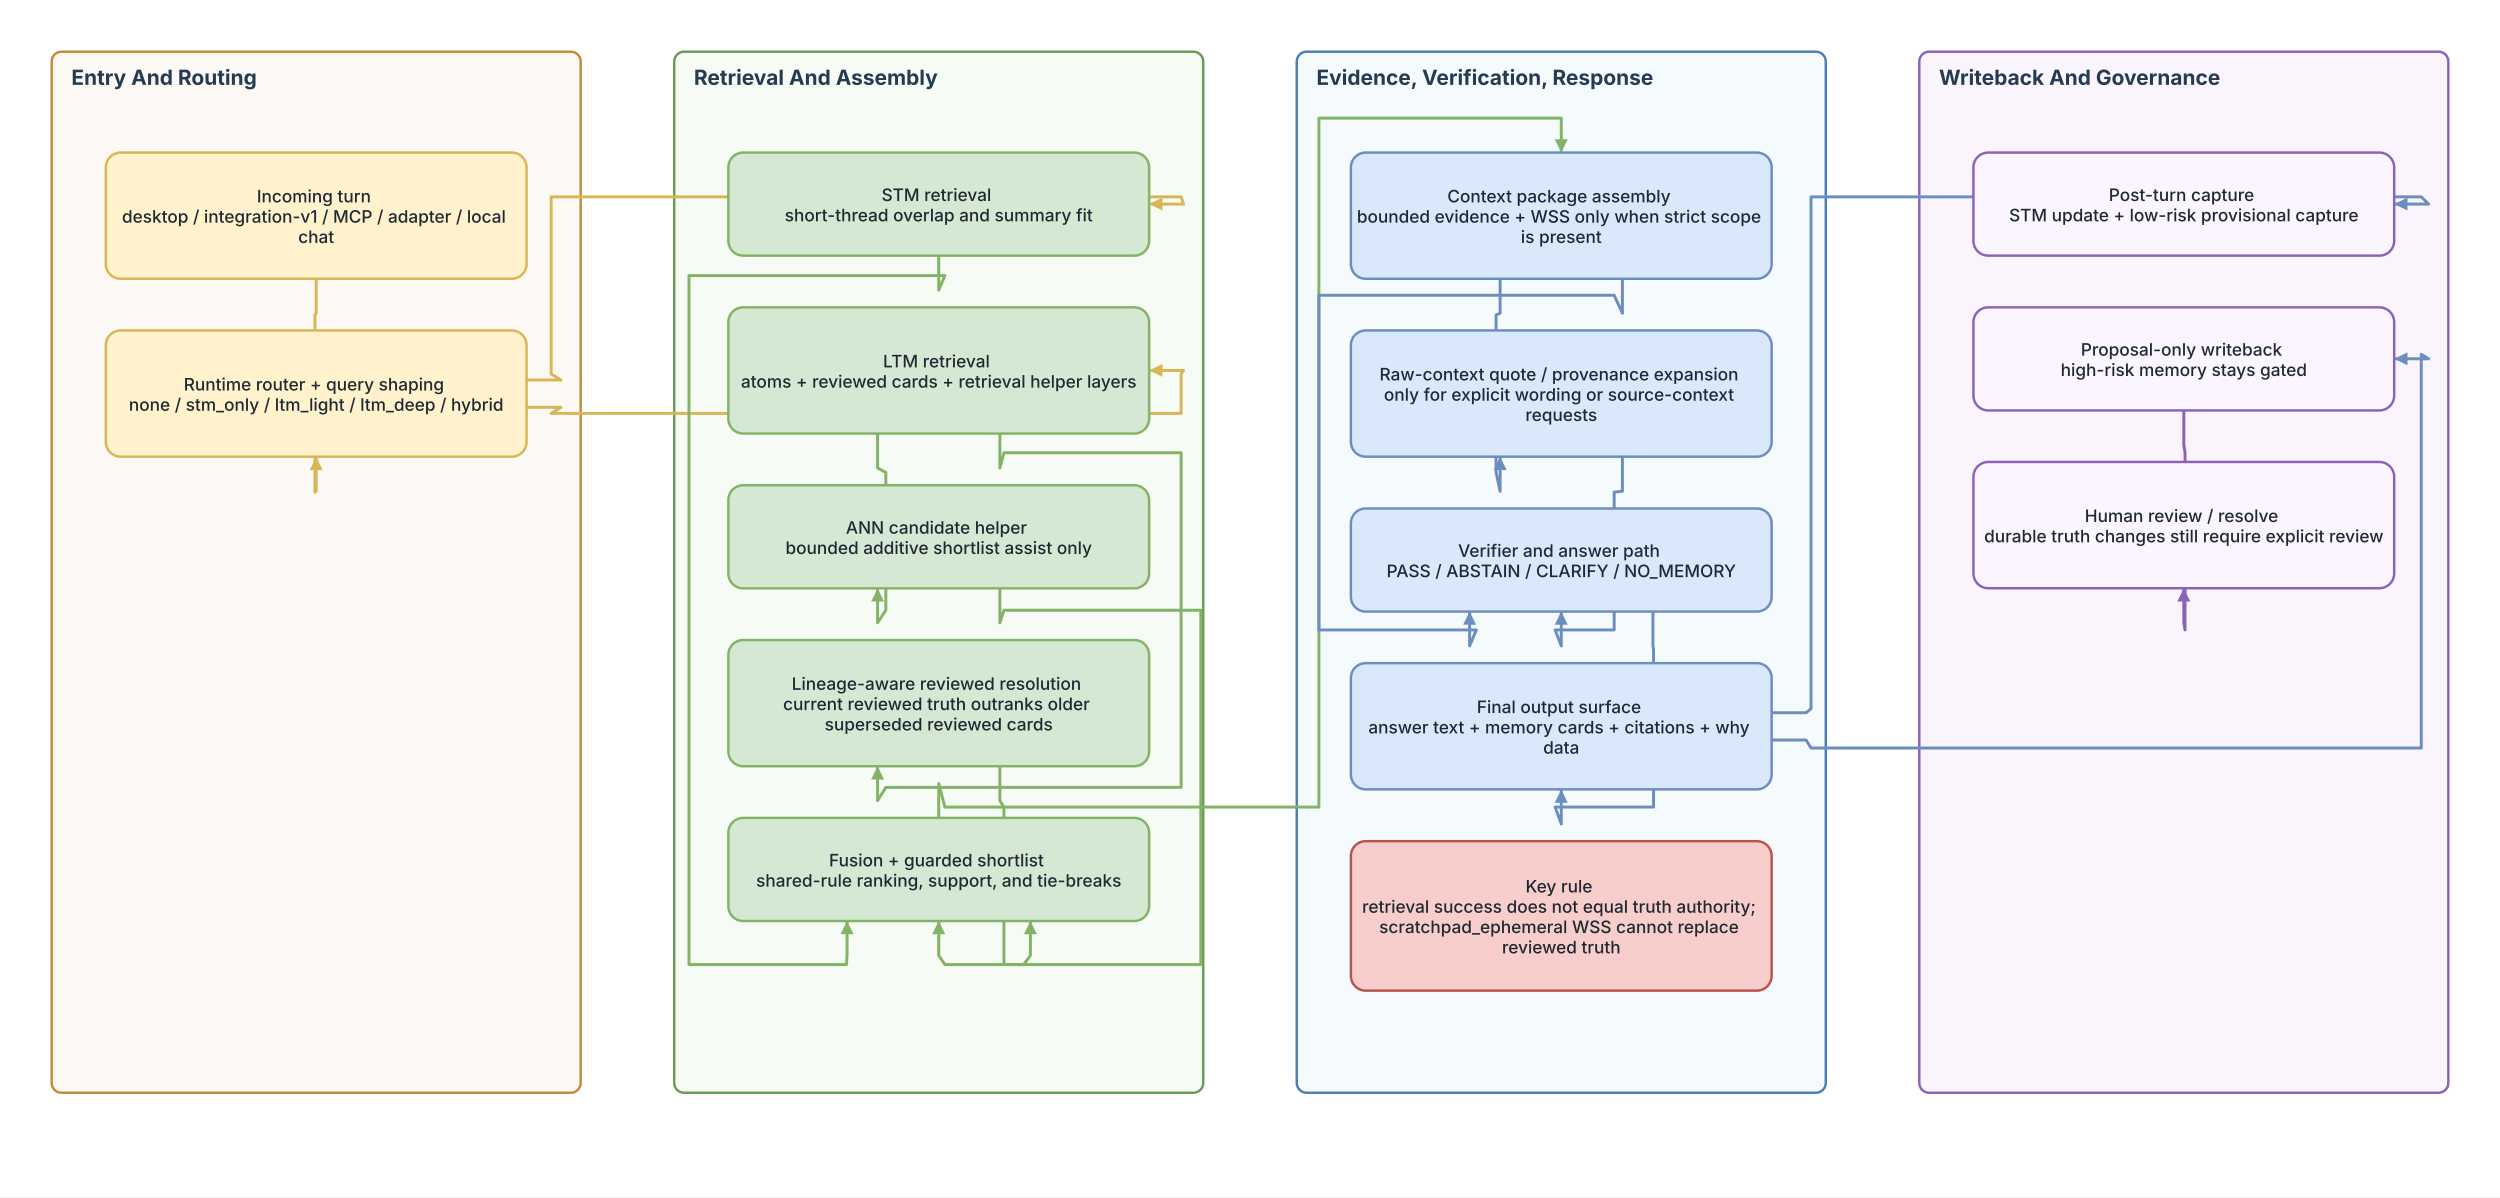
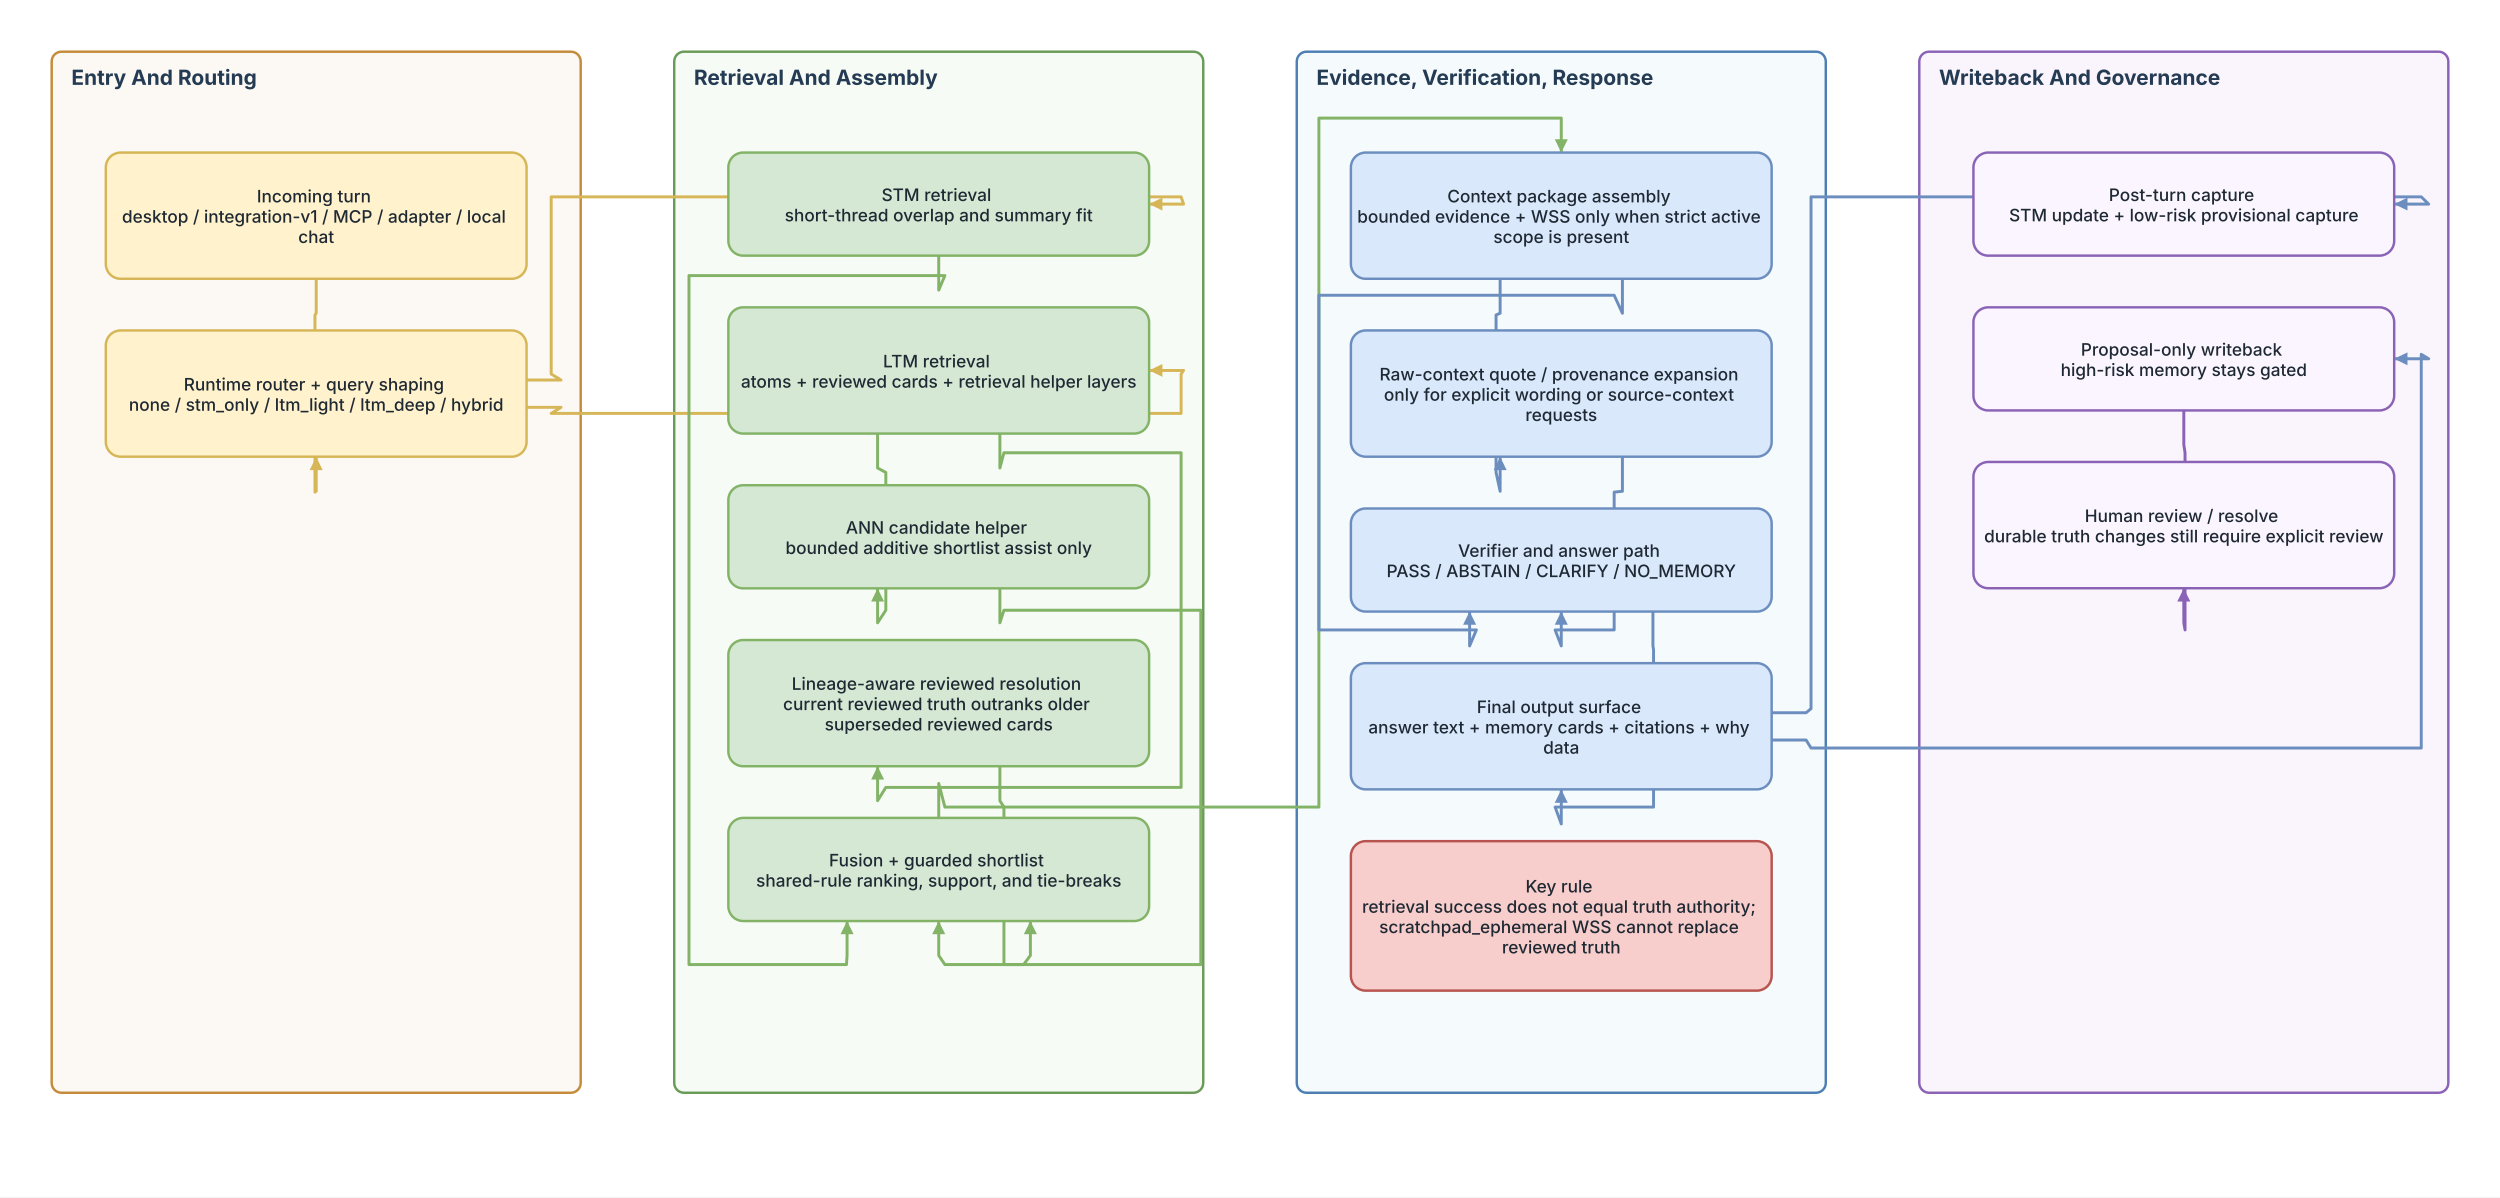
<svg xmlns="http://www.w3.org/2000/svg" width="2032" height="973" viewBox="0 0 2032 973" role="img" aria-label="Engineering Runtime Decision And Evidence Flow">
  <rect width="100%" height="100%" fill="#ffffff" />
  <rect x="42.0" y="42.0" width="430.0" height="846.2" rx="8" fill="#f8f1e7" fill-opacity="0.48" stroke="#c58b3a" stroke-width="2" />
  <text x="58.0" y="69.0" font-family="Segoe UI, Inter, Arial, sans-serif" font-size="17" font-weight="700" fill="#243b53">Entry And Routing</text>
  <rect x="548.0" y="42.0" width="430.0" height="846.2" rx="8" fill="#eef6ea" fill-opacity="0.48" stroke="#6a9b58" stroke-width="2" />
  <text x="564.0" y="69.0" font-family="Segoe UI, Inter, Arial, sans-serif" font-size="17" font-weight="700" fill="#243b53">Retrieval And Assembly</text>
  <rect x="1054.0" y="42.0" width="430.0" height="846.2" rx="8" fill="#eaf3fb" fill-opacity="0.48" stroke="#4d7fb3" stroke-width="2" />
  <text x="1070.0" y="69.0" font-family="Segoe UI, Inter, Arial, sans-serif" font-size="17" font-weight="700" fill="#243b53">Evidence, Verification, Response</text>
  <rect x="1560.0" y="42.0" width="430.0" height="846.2" rx="8" fill="#f4eafa" fill-opacity="0.48" stroke="#8b63b6" stroke-width="2" />
  <text x="1576.0" y="69.0" font-family="Segoe UI, Inter, Arial, sans-serif" font-size="17" font-weight="700" fill="#243b53">Writeback And Governance</text>
  <polyline points="763.0,664.8 763.0,636.8 768.0,656.0 1072.0,656.0 1072.0,96.0 1269.0,96.0 1269.0,124.0" fill="none" stroke="#82b366" stroke-width="2.4" stroke-linejoin="round" stroke-linecap="round" />
  <polyline points="1219.3,226.6 1219.3,254.6 1216.0,256.0 1216.0,384.0 1219.3,399.3 1219.3,371.3" fill="none" stroke="#6c8ebf" stroke-width="2.4" stroke-linejoin="round" stroke-linecap="round" />
  <polyline points="1318.7,226.6 1318.7,254.6 1312.0,240.0 1072.0,240.0 1072.0,512.0 1200.0,512.0 1194.5,525.0 1194.5,497.0" fill="none" stroke="#6c8ebf" stroke-width="2.4" stroke-linejoin="round" stroke-linecap="round" />
  <polyline points="1318.7,371.3 1318.7,399.3 1312.0,400.0 1312.0,512.0 1264.0,512.0 1269.0,525.0 1269.0,497.0" fill="none" stroke="#6c8ebf" stroke-width="2.4" stroke-linejoin="round" stroke-linecap="round" />
  <polyline points="1343.5,497.0 1343.5,525.0 1344.0,528.0 1344.0,656.0 1264.0,656.0 1269.0,669.7 1269.0,641.7" fill="none" stroke="#6c8ebf" stroke-width="2.4" stroke-linejoin="round" stroke-linecap="round" />
  <polyline points="1440.0,579.3 1468.0,579.3 1472.0,576.0 1472.0,160.0 1968.0,160.0 1974.0,165.9 1946.0,165.9" fill="none" stroke="#6c8ebf" stroke-width="2.4" stroke-linejoin="round" stroke-linecap="round" />
  <polyline points="1440.0,601.5 1468.0,601.5 1472.0,608.0 1968.0,608.0 1968.0,288.0 1974.0,291.6 1946.0,291.6" fill="none" stroke="#6c8ebf" stroke-width="2.4" stroke-linejoin="round" stroke-linecap="round" />
  <polyline points="1775.0,333.5 1775.0,361.5 1776.0,368.0 1776.0,512.0 1775.0,506.2 1775.0,478.2" fill="none" stroke="#8b63b6" stroke-width="2.4" stroke-linejoin="round" stroke-linecap="round" />
  <polyline points="257.0,226.6 257.0,254.6 256.0,256.0 256.0,400.0 257.0,399.3 257.0,371.3" fill="none" stroke="#d6b656" stroke-width="2.4" stroke-linejoin="round" stroke-linecap="round" />
  <polyline points="428.0,308.9 456.0,308.9 448.0,304.0 448.0,160.0 960.0,160.0 962.0,165.9 934.0,165.9" fill="none" stroke="#d6b656" stroke-width="2.4" stroke-linejoin="round" stroke-linecap="round" />
  <polyline points="428.0,331.1 456.0,331.1 448.0,336.0 960.0,336.0 960.0,304.0 962.0,301.1 934.0,301.1" fill="none" stroke="#d6b656" stroke-width="2.4" stroke-linejoin="round" stroke-linecap="round" />
  <polyline points="713.3,352.4 713.3,380.4 720.0,384.0 720.0,496.0 713.3,506.2 713.3,478.2" fill="none" stroke="#82b366" stroke-width="2.4" stroke-linejoin="round" stroke-linecap="round" />
  <polyline points="812.7,352.4 812.7,380.4 816.0,368.0 960.0,368.0 960.0,640.0 720.0,640.0 713.3,650.8 713.3,622.8" fill="none" stroke="#82b366" stroke-width="2.4" stroke-linejoin="round" stroke-linecap="round" />
  <polyline points="763.0,207.8 763.0,235.8 768.0,224.0 560.0,224.0 560.0,784.0 688.0,784.0 688.5,776.6 688.5,748.6" fill="none" stroke="#82b366" stroke-width="2.4" stroke-linejoin="round" stroke-linecap="round" />
  <polyline points="812.7,478.2 812.7,506.2 816.0,496.0 976.0,496.0 976.0,784.0 768.0,784.0 763.0,776.6 763.0,748.6" fill="none" stroke="#82b366" stroke-width="2.4" stroke-linejoin="round" stroke-linecap="round" />
  <polyline points="812.7,622.8 812.7,650.8 816.0,656.0 816.0,784.0 832.0,784.0 837.5,776.6 837.5,748.6" fill="none" stroke="#82b366" stroke-width="2.4" stroke-linejoin="round" stroke-linecap="round" />
  <rect x="86.0" y="124.0" width="342.0" height="102.6" rx="12" fill="#fff2cc" stroke="#d6b656" stroke-width="2" />
  <text text-anchor="middle" font-family="Segoe UI, Inter, Arial, sans-serif" font-size="14" font-weight="500" fill="#1f2933" x="257.0" y="164.5">
    <tspan x="257.0" dy="0.0">Incoming turn</tspan>
    <tspan x="257.0" dy="16.5">desktop / integration-v1 / MCP / adapter / local</tspan>
    <tspan x="257.0" dy="16.5">chat</tspan>
  </text>
  <rect x="86.0" y="268.6" width="342.0" height="102.6" rx="12" fill="#fff2cc" stroke="#d6b656" stroke-width="2" />
  <text text-anchor="middle" font-family="Segoe UI, Inter, Arial, sans-serif" font-size="14" font-weight="500" fill="#1f2933" x="257.0" y="317.4">
    <tspan x="257.0" dy="0.0">Runtime router + query shaping</tspan>
    <tspan x="257.0" dy="16.5">none / stm_only / ltm_light / ltm_deep / hybrid</tspan>
  </text>
  <rect x="592.0" y="124.0" width="342.0" height="83.8" rx="12" fill="#d5e8d4" stroke="#82b366" stroke-width="2" />
  <text text-anchor="middle" font-family="Segoe UI, Inter, Arial, sans-serif" font-size="14" font-weight="500" fill="#1f2933" x="763.0" y="163.4">
    <tspan x="763.0" dy="0.0">STM retrieval</tspan>
    <tspan x="763.0" dy="16.5">short-thread overlap and summary fit</tspan>
  </text>
  <rect x="592.0" y="249.8" width="342.0" height="102.6" rx="12" fill="#d5e8d4" stroke="#82b366" stroke-width="2" />
  <text text-anchor="middle" font-family="Segoe UI, Inter, Arial, sans-serif" font-size="14" font-weight="500" fill="#1f2933" x="763.0" y="298.6">
    <tspan x="763.0" dy="0.0">LTM retrieval</tspan>
    <tspan x="763.0" dy="16.5">atoms + reviewed cards + retrieval helper layers</tspan>
  </text>
  <rect x="592.0" y="394.4" width="342.0" height="83.8" rx="12" fill="#d5e8d4" stroke="#82b366" stroke-width="2" />
  <text text-anchor="middle" font-family="Segoe UI, Inter, Arial, sans-serif" font-size="14" font-weight="500" fill="#1f2933" x="763.0" y="433.8">
    <tspan x="763.0" dy="0.0">ANN candidate helper</tspan>
    <tspan x="763.0" dy="16.5">bounded additive shortlist assist only</tspan>
  </text>
  <rect x="592.0" y="520.2" width="342.0" height="102.6" rx="12" fill="#d5e8d4" stroke="#82b366" stroke-width="2" />
  <text text-anchor="middle" font-family="Segoe UI, Inter, Arial, sans-serif" font-size="14" font-weight="500" fill="#1f2933" x="763.0" y="560.7">
    <tspan x="763.0" dy="0.0">Lineage-aware reviewed resolution</tspan>
    <tspan x="763.0" dy="16.5">current reviewed truth outranks older</tspan>
    <tspan x="763.0" dy="16.5">superseded reviewed cards</tspan>
  </text>
  <rect x="592.0" y="664.8" width="342.0" height="83.8" rx="12" fill="#d5e8d4" stroke="#82b366" stroke-width="2" />
  <text text-anchor="middle" font-family="Segoe UI, Inter, Arial, sans-serif" font-size="14" font-weight="500" fill="#1f2933" x="763.0" y="704.2">
    <tspan x="763.0" dy="0.0">Fusion + guarded shortlist</tspan>
    <tspan x="763.0" dy="16.5">shared-rule ranking, support, and tie-breaks</tspan>
  </text>
  <rect x="1098.0" y="124.0" width="342.0" height="102.6" rx="12" fill="#dae8fc" stroke="#6c8ebf" stroke-width="2" />
  <text text-anchor="middle" font-family="Segoe UI, Inter, Arial, sans-serif" font-size="14" font-weight="500" fill="#1f2933" x="1269.0" y="164.5">
    <tspan x="1269.0" dy="0.0">Context package assembly</tspan>
-     <tspan x="1269.0" dy="16.5">bounded evidence + WSS only when strict scope</tspan>
-     <tspan x="1269.0" dy="16.5">is present</tspan>
+     <tspan x="1269.0" dy="16.5">bounded evidence + WSS only when strict active</tspan>
+     <tspan x="1269.0" dy="16.5">scope is present</tspan>
  </text>
  <rect x="1098.0" y="268.6" width="342.0" height="102.6" rx="12" fill="#dae8fc" stroke="#6c8ebf" stroke-width="2" />
  <text text-anchor="middle" font-family="Segoe UI, Inter, Arial, sans-serif" font-size="14" font-weight="500" fill="#1f2933" x="1269.0" y="309.2">
    <tspan x="1269.0" dy="0.0">Raw-context quote / provenance expansion</tspan>
    <tspan x="1269.0" dy="16.5">only for explicit wording or source-context</tspan>
    <tspan x="1269.0" dy="16.5">requests</tspan>
  </text>
  <rect x="1098.0" y="413.3" width="342.0" height="83.8" rx="12" fill="#dae8fc" stroke="#6c8ebf" stroke-width="2" />
  <text text-anchor="middle" font-family="Segoe UI, Inter, Arial, sans-serif" font-size="14" font-weight="500" fill="#1f2933" x="1269.0" y="452.6">
    <tspan x="1269.0" dy="0.0">Verifier and answer path</tspan>
    <tspan x="1269.0" dy="16.5">PASS / ABSTAIN / CLARIFY / NO_MEMORY</tspan>
  </text>
  <rect x="1098.0" y="539.0" width="342.0" height="102.6" rx="12" fill="#dae8fc" stroke="#6c8ebf" stroke-width="2" />
  <text text-anchor="middle" font-family="Segoe UI, Inter, Arial, sans-serif" font-size="14" font-weight="500" fill="#1f2933" x="1269.0" y="579.6">
    <tspan x="1269.0" dy="0.0">Final output surface</tspan>
    <tspan x="1269.0" dy="16.5">answer text + memory cards + citations + why</tspan>
    <tspan x="1269.0" dy="16.5">data</tspan>
  </text>
  <rect x="1098.0" y="683.7" width="342.0" height="121.5" rx="12" fill="#f8cecc" stroke="#b85450" stroke-width="2" />
  <text text-anchor="middle" font-family="Segoe UI, Inter, Arial, sans-serif" font-size="14" font-weight="500" fill="#1f2933" x="1269.0" y="725.4">
    <tspan x="1269.0" dy="0.0">Key rule</tspan>
    <tspan x="1269.0" dy="16.5">retrieval success does not equal truth authority;</tspan>
    <tspan x="1269.0" dy="16.5">scratchpad_ephemeral WSS cannot replace</tspan>
    <tspan x="1269.0" dy="16.5">reviewed truth</tspan>
  </text>
  <rect x="1604.0" y="124.0" width="342.0" height="83.8" rx="12" fill="#faf5ff" stroke="#8b63b6" stroke-width="2" />
  <text text-anchor="middle" font-family="Segoe UI, Inter, Arial, sans-serif" font-size="14" font-weight="500" fill="#1f2933" x="1775.0" y="163.4">
    <tspan x="1775.0" dy="0.0">Post-turn capture</tspan>
    <tspan x="1775.0" dy="16.5">STM update + low-risk provisional capture</tspan>
  </text>
  <rect x="1604.0" y="249.8" width="342.0" height="83.8" rx="12" fill="#faf5ff" stroke="#8b63b6" stroke-width="2" />
  <text text-anchor="middle" font-family="Segoe UI, Inter, Arial, sans-serif" font-size="14" font-weight="500" fill="#1f2933" x="1775.0" y="289.1">
    <tspan x="1775.0" dy="0.0">Proposal-only writeback</tspan>
    <tspan x="1775.0" dy="16.5">high-risk memory stays gated</tspan>
  </text>
  <rect x="1604.0" y="375.5" width="342.0" height="102.6" rx="12" fill="#faf5ff" stroke="#8b63b6" stroke-width="2" />
  <text text-anchor="middle" font-family="Segoe UI, Inter, Arial, sans-serif" font-size="14" font-weight="500" fill="#1f2933" x="1775.0" y="424.3">
    <tspan x="1775.0" dy="0.0">Human review / resolve</tspan>
    <tspan x="1775.0" dy="16.5">durable truth changes still require explicit review</tspan>
  </text>
  <polygon points="1269.0,124.0 1263.7,113.2 1274.3,113.2" fill="#82b366" />
  <polygon points="1219.3,371.3 1224.6,382.1 1214.1,382.1" fill="#6c8ebf" />
  <polygon points="1194.5,497.0 1199.8,507.8 1189.2,507.8" fill="#6c8ebf" />
  <polygon points="1269.0,497.0 1274.3,507.8 1263.7,507.8" fill="#6c8ebf" />
  <polygon points="1269.0,641.7 1274.3,652.5 1263.7,652.5" fill="#6c8ebf" />
  <polygon points="1946.0,165.9 1956.8,160.6 1956.8,171.1" fill="#6c8ebf" />
  <polygon points="1946.0,291.6 1956.8,286.4 1956.8,296.9" fill="#6c8ebf" />
  <polygon points="1775.0,478.2 1780.3,488.9 1769.7,488.9" fill="#8b63b6" />
  <polygon points="257.0,371.3 262.3,382.1 251.7,382.1" fill="#d6b656" />
  <polygon points="934.0,165.9 944.8,160.6 944.8,171.1" fill="#d6b656" />
  <polygon points="934.0,301.1 944.8,295.8 944.8,306.3" fill="#d6b656" />
  <polygon points="713.3,478.2 718.6,488.9 708.1,488.9" fill="#82b366" />
  <polygon points="713.3,622.8 718.6,633.6 708.1,633.6" fill="#82b366" />
  <polygon points="688.5,748.6 693.8,759.3 683.2,759.3" fill="#82b366" />
  <polygon points="763.0,748.6 768.3,759.3 757.7,759.3" fill="#82b366" />
  <polygon points="837.5,748.6 842.8,759.3 832.2,759.3" fill="#82b366" />
</svg>
